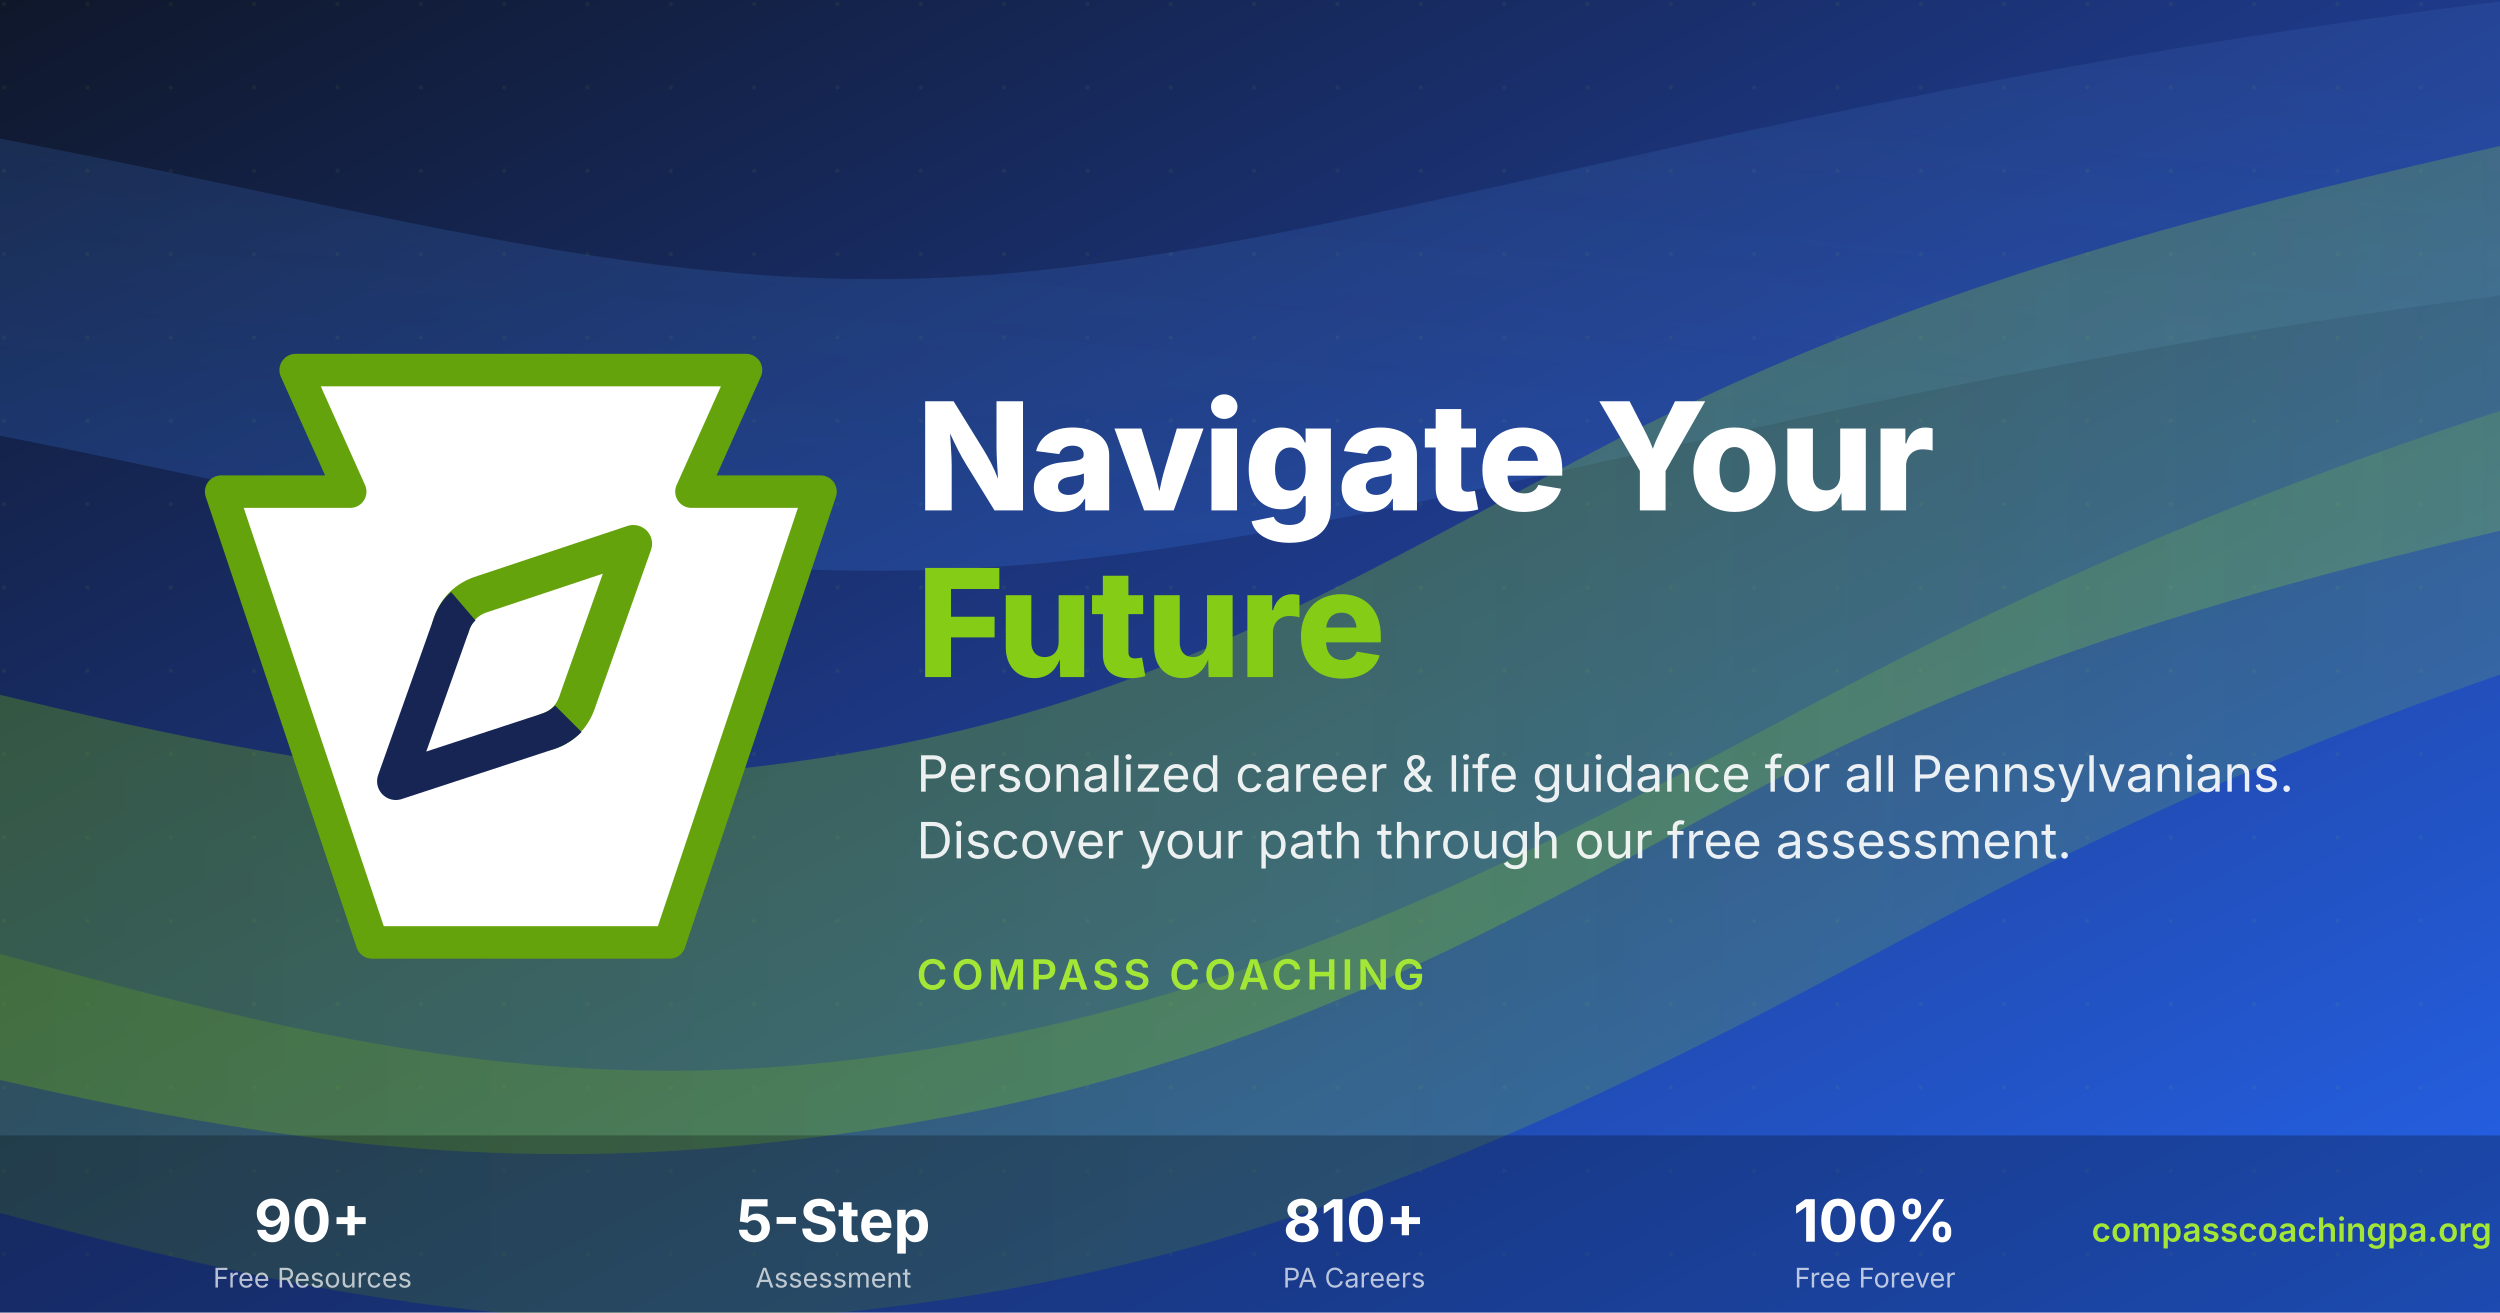
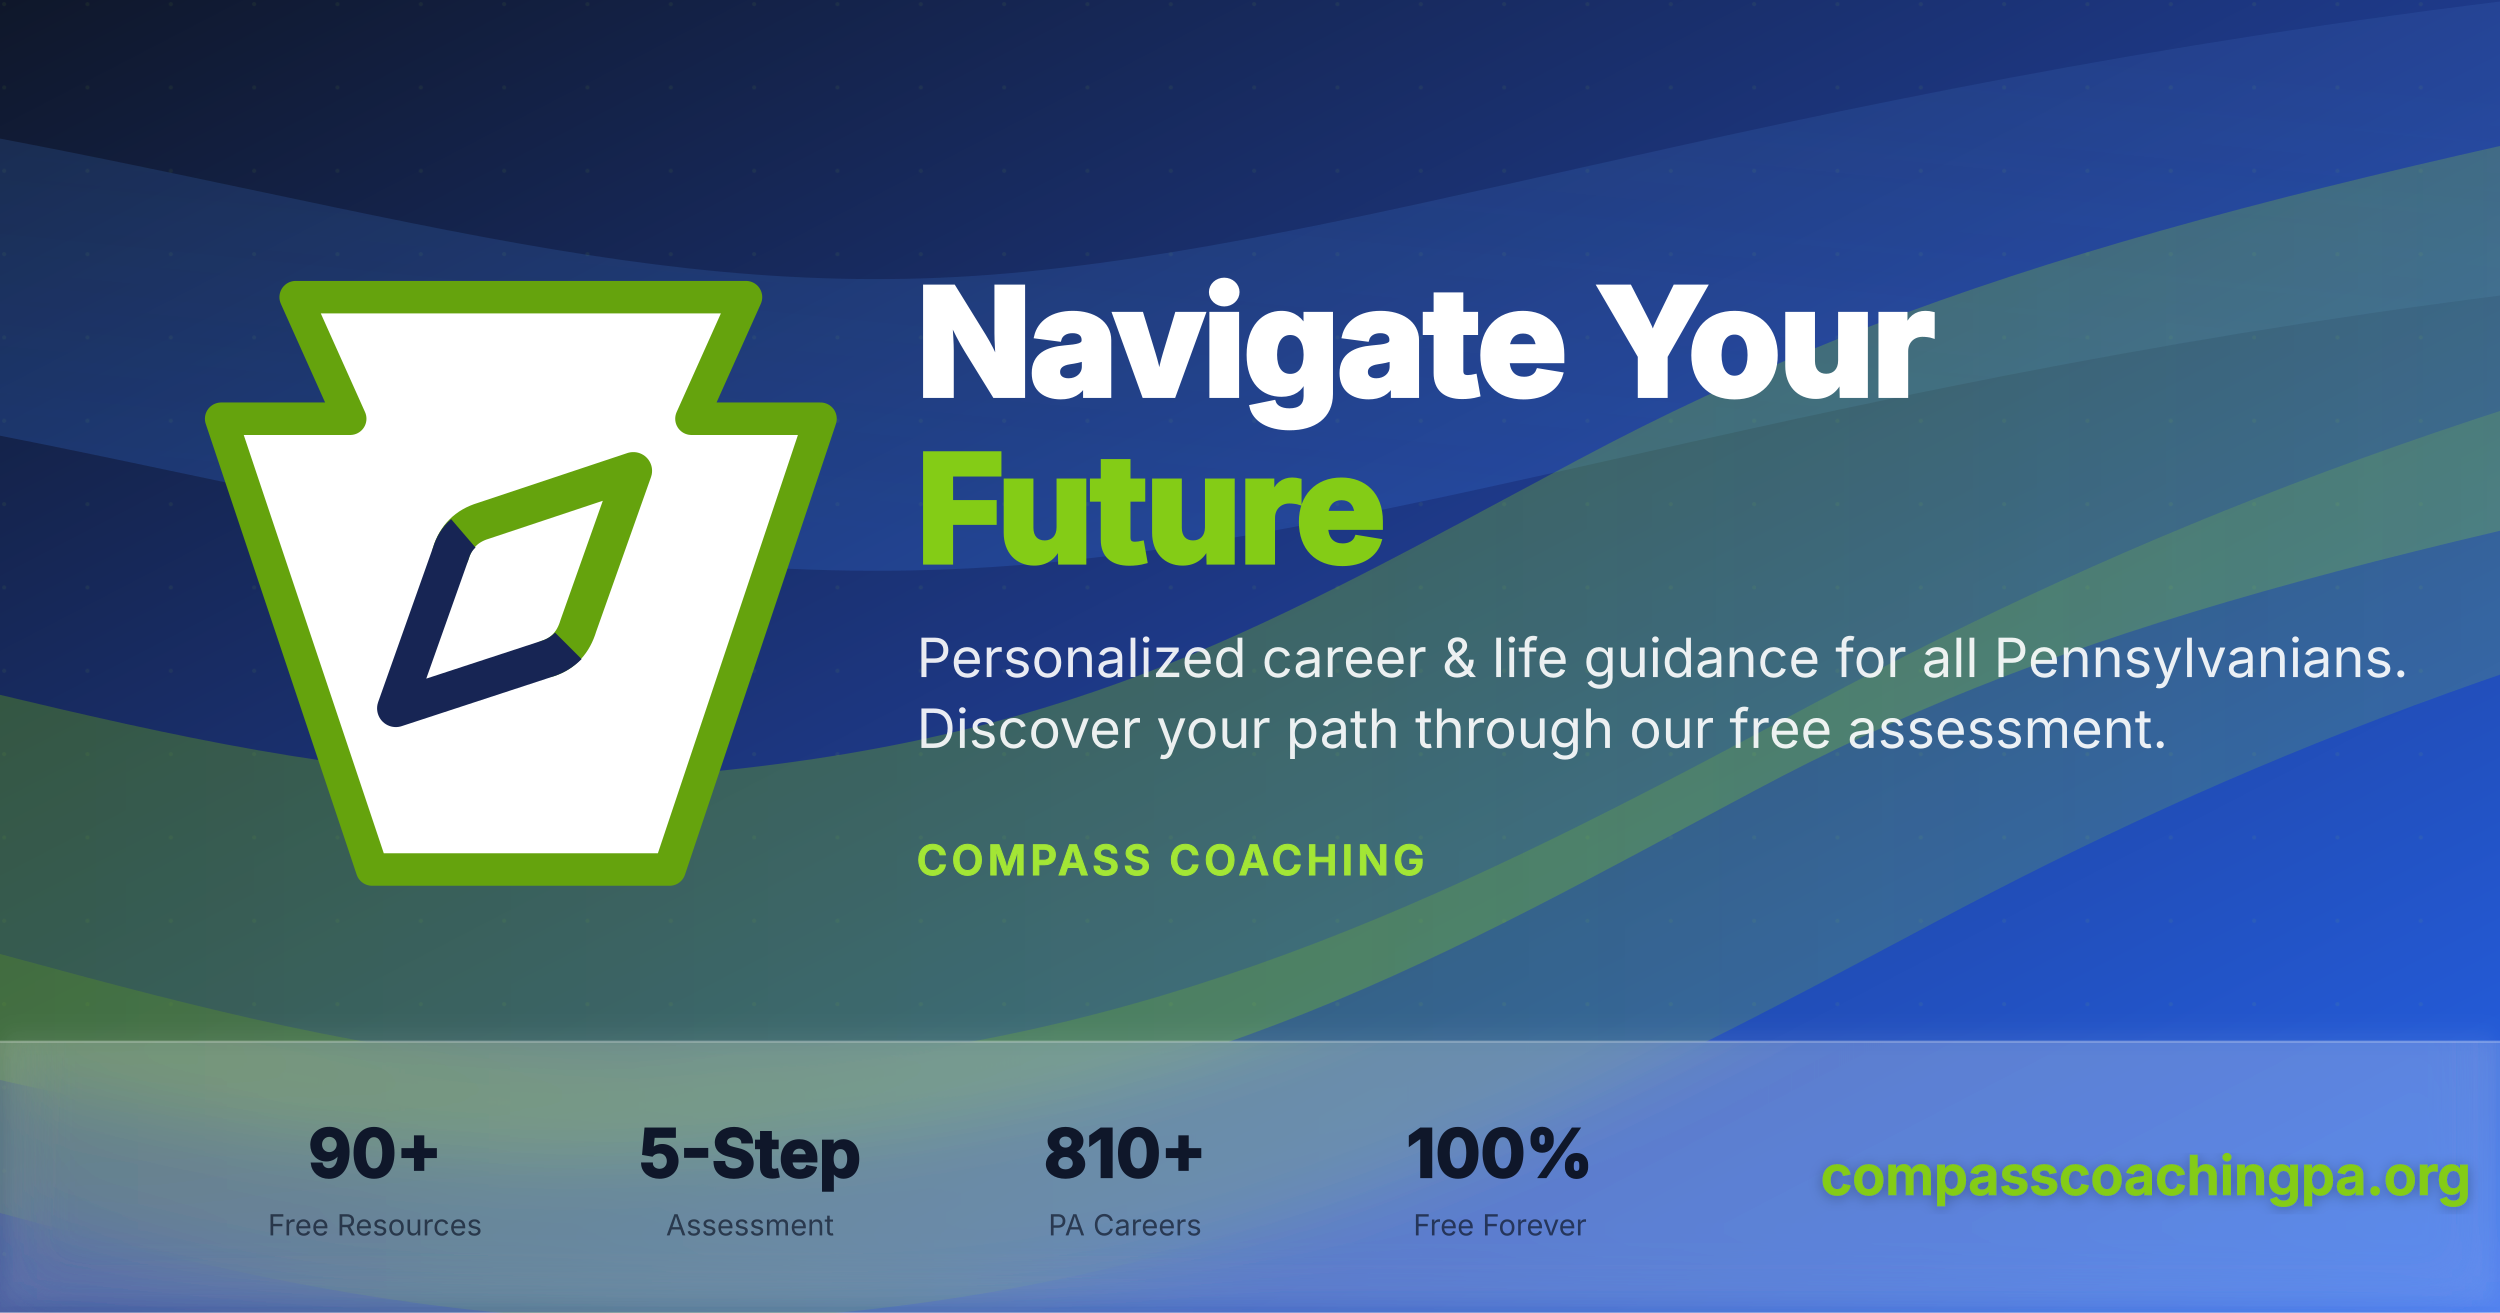
<svg xmlns="http://www.w3.org/2000/svg" width="1200" height="630" viewBox="0 0 1200 630">
  <defs>
    <linearGradient id="bg" x1="0%" y1="0%" x2="100%" y2="100%">
      <stop offset="0%" stop-color="#0f172a" />
      <stop offset="50%" stop-color="#1e3a8a" />
      <stop offset="100%" stop-color="#2563eb" />
    </linearGradient>
    <linearGradient id="limeFlow" x1="0%" y1="0%" x2="100%" y2="0%">
      <stop offset="0%" stop-color="#65a30d" stop-opacity="0.7" />
      <stop offset="50%" stop-color="#84cc16" stop-opacity="0.6" />
      <stop offset="100%" stop-color="#a3e635" stop-opacity="0.4" />
    </linearGradient>
    <linearGradient id="blueFlow" x1="0%" y1="100%" x2="100%" y2="0%">
      <stop offset="0%" stop-color="#3b82f6" stop-opacity="0.5" />
      <stop offset="100%" stop-color="#60a5fa" stop-opacity="0.25" />
    </linearGradient>
    <pattern id="dots" x="0" y="0" width="40" height="40" patternUnits="userSpaceOnUse">
      <circle cx="2" cy="2" r="1" fill="rgba(163,230,53,0.12)" />
    </pattern>
+     <filter id="glassBlur" x="-10%" y="-10%" width="120%" height="120%">
+       <feGaussianBlur in="SourceGraphic" stdDeviation="18" />
+     </filter>
+     <filter id="whiteGlow" x="-5%" y="-20%" width="110%" height="140%">
+       <feDropShadow dx="0" dy="-3" stdDeviation="6" flood-color="white" flood-opacity="0.4" />
+     </filter>
+     <filter id="textShadow" x="-5%" y="-5%" width="110%" height="120%">
+       <feDropShadow dx="0" dy="1" stdDeviation="3" flood-color="black" flood-opacity="0.3" />
+     </filter>
+     <clipPath id="statsBarClip">
+       <rect x="0" y="500" width="1200" height="130" />
+     </clipPath>
  </defs>
  <rect width="1200" height="630" fill="url(#bg)" />
  <rect width="1200" height="630" fill="url(#dots)" opacity="0.5" />
  <path d="M-100,120 C150,160 300,220 500,200 C700,180 900,100 1300,60" fill="none" stroke="url(#blueFlow)" stroke-width="140" stroke-linecap="round" opacity="0.4" />
  <path d="M-200,380 C0,420 150,480 350,460 C550,440 650,380 800,300 C950,220 1100,180 1400,120" fill="none" stroke="url(#limeFlow)" stroke-width="180" stroke-linecap="round" opacity="0.5" />
  <path d="M-150,480 C50,530 200,590 400,570 C600,550 750,470 900,390 C1050,310 1200,250 1450,190" fill="none" stroke="url(#limeFlow)" stroke-width="120" stroke-linecap="round" opacity="0.35" />
-   <g transform="translate(100, 165) scale(1.2)">
+   <g transform="translate(100, 130) scale(1.2)">
    <path fill="white" stroke="#65a30d" stroke-width="13" stroke-linecap="round" stroke-linejoin="round" d="M34.94,10.53 l21.81,48.63 h-51.62 l60.37,180.31 h119 l60.37,-180.31 h-51.62 l21.81,-48.63 z" />
    <path d="M97 113 Q100 103 110 100 L170 80 L148 142 Q145 152 136 155" fill="none" stroke="#65a30d" stroke-width="15" stroke-linecap="round" stroke-linejoin="round" />
    <path d="M144 150 Q140.5 153.5 136 155 L75 175 L97 113 Q98.5 108 102 105" fill="none" stroke="#172554" stroke-width="15" stroke-linecap="butt" stroke-linejoin="round" />
  </g>
-   <text x="440" y="245" font-family="system-ui, -apple-system, 'Segoe UI', sans-serif" font-size="72" font-weight="800" fill="white" letter-spacing="-1">
+   <text x="440" y="190" font-family="system-ui, -apple-system, 'Segoe UI', sans-serif" font-size="72" font-weight="800" fill="white" stroke="white" stroke-width="2" paint-order="stroke" letter-spacing="-1">
    Navigate Your
  </text>
-   <text x="440" y="325" font-family="system-ui, -apple-system, 'Segoe UI', sans-serif" font-size="72" font-weight="800" fill="#84cc16" letter-spacing="-1">
+   <text x="440" y="270" font-family="system-ui, -apple-system, 'Segoe UI', sans-serif" font-size="72" font-weight="800" fill="#84cc16" stroke="#84cc16" stroke-width="2" paint-order="stroke" letter-spacing="-1">
    Future
  </text>
-   <text x="440" y="380" font-family="system-ui, -apple-system, 'Segoe UI', sans-serif" font-size="24" fill="white" opacity="0.9">
+   <text x="440" y="325" font-family="system-ui, -apple-system, 'Segoe UI', sans-serif" font-size="26" fill="white" opacity="0.9">
    Personalized career &amp; life guidance for all Pennsylvanians.
  </text>
-   <text x="440" y="412" font-family="system-ui, -apple-system, 'Segoe UI', sans-serif" font-size="24" fill="white" opacity="0.9">
+   <text x="440" y="359" font-family="system-ui, -apple-system, 'Segoe UI', sans-serif" font-size="26" fill="white" opacity="0.9">
    Discover your path through our free assessment.
  </text>
-   <text x="440" y="475" font-family="system-ui, -apple-system, 'Segoe UI', sans-serif" font-size="20" font-weight="600" fill="#a3e635" letter-spacing="2">
+   <text x="440" y="420" font-family="system-ui, -apple-system, 'Segoe UI', sans-serif" font-size="20" font-weight="600" fill="#a3e635" stroke="#a3e635" stroke-width="0.5" paint-order="stroke" letter-spacing="2">
    COMPASS COACHING
  </text>
-   <rect x="0" y="545" width="1200" height="85" fill="rgba(0,0,0,0.25)" />
-   <text x="150" y="596" font-family="system-ui, -apple-system, 'Segoe UI', sans-serif" font-size="28" font-weight="700" fill="white" text-anchor="middle">90+</text>
-   <text x="150" y="618" font-family="system-ui, -apple-system, 'Segoe UI', sans-serif" font-size="13" fill="rgba(255,255,255,0.7)" text-anchor="middle">Free Resources</text>
-   <text x="400" y="596" font-family="system-ui, -apple-system, 'Segoe UI', sans-serif" font-size="28" font-weight="700" fill="white" text-anchor="middle">5-Step</text>
-   <text x="400" y="618" font-family="system-ui, -apple-system, 'Segoe UI', sans-serif" font-size="13" fill="rgba(255,255,255,0.7)" text-anchor="middle">Assessment</text>
-   <text x="650" y="596" font-family="system-ui, -apple-system, 'Segoe UI', sans-serif" font-size="28" font-weight="700" fill="white" text-anchor="middle">810+</text>
-   <text x="650" y="618" font-family="system-ui, -apple-system, 'Segoe UI', sans-serif" font-size="13" fill="rgba(255,255,255,0.7)" text-anchor="middle">PA Careers</text>
-   <text x="900" y="596" font-family="system-ui, -apple-system, 'Segoe UI', sans-serif" font-size="28" font-weight="700" fill="white" text-anchor="middle">100%</text>
-   <text x="900" y="618" font-family="system-ui, -apple-system, 'Segoe UI', sans-serif" font-size="13" fill="rgba(255,255,255,0.7)" text-anchor="middle">Free Forever</text>
-   <text x="1100" y="596" font-family="system-ui, -apple-system, 'Segoe UI', sans-serif" font-size="16" font-weight="600" fill="#a3e635" text-anchor="middle">compasscoachingpa.org</text>
+   <g clip-path="url(#statsBarClip)">
+     <g filter="url(#glassBlur)">
+       <rect width="1200" height="630" fill="url(#bg)" />
+       <path d="M-200,380 C0,420 150,480 350,460 C550,440 650,380 800,300 C950,220 1100,180 1400,120" fill="none" stroke="url(#limeFlow)" stroke-width="180" stroke-linecap="round" opacity="0.5" />
+       <path d="M-150,480 C50,530 200,590 400,570 C600,550 750,470 900,390 C1050,310 1200,250 1450,190" fill="none" stroke="url(#limeFlow)" stroke-width="120" stroke-linecap="round" opacity="0.35" />
+     </g>
+   </g>
+   <rect x="0" y="500" width="1200" height="130" fill="rgba(255,255,255,0.2)" filter="url(#whiteGlow)" />
+   <line x1="0" y1="500" x2="1200" y2="500" stroke="rgba(255,255,255,0.3)" stroke-width="1" />
+   <text x="180" y="565" font-family="system-ui, -apple-system, 'Segoe UI', sans-serif" font-size="32" font-weight="700" fill="#0f172a" stroke="#0f172a" stroke-width="1" paint-order="stroke" text-anchor="middle">90+</text>
+   <text x="180" y="593" font-family="system-ui, -apple-system, 'Segoe UI', sans-serif" font-size="14" fill="rgba(15,23,42,0.7)" text-anchor="middle">Free Resources</text>
+   <text x="360" y="565" font-family="system-ui, -apple-system, 'Segoe UI', sans-serif" font-size="32" font-weight="700" fill="#0f172a" stroke="#0f172a" stroke-width="1" paint-order="stroke" text-anchor="middle">5-Step</text>
+   <text x="360" y="593" font-family="system-ui, -apple-system, 'Segoe UI', sans-serif" font-size="14" fill="rgba(15,23,42,0.7)" text-anchor="middle">Assessment</text>
+   <text x="540" y="565" font-family="system-ui, -apple-system, 'Segoe UI', sans-serif" font-size="32" font-weight="700" fill="#0f172a" stroke="#0f172a" stroke-width="1" paint-order="stroke" text-anchor="middle">810+</text>
+   <text x="540" y="593" font-family="system-ui, -apple-system, 'Segoe UI', sans-serif" font-size="14" fill="rgba(15,23,42,0.7)" text-anchor="middle">PA Careers</text>
+   <text x="720" y="565" font-family="system-ui, -apple-system, 'Segoe UI', sans-serif" font-size="32" font-weight="700" fill="#0f172a" stroke="#0f172a" stroke-width="1" paint-order="stroke" text-anchor="middle">100%</text>
+   <text x="720" y="593" font-family="system-ui, -apple-system, 'Segoe UI', sans-serif" font-size="14" fill="rgba(15,23,42,0.7)" text-anchor="middle">Free Forever</text>
+   <text x="1030" y="564" font-family="system-ui, -apple-system, 'Segoe UI', sans-serif" font-size="26" font-weight="600" fill="#84cc16" stroke="#84cc16" stroke-width="0.5" paint-order="stroke" text-anchor="middle" dominant-baseline="central" filter="url(#textShadow)">compasscoachingpa.org</text>
</svg>
